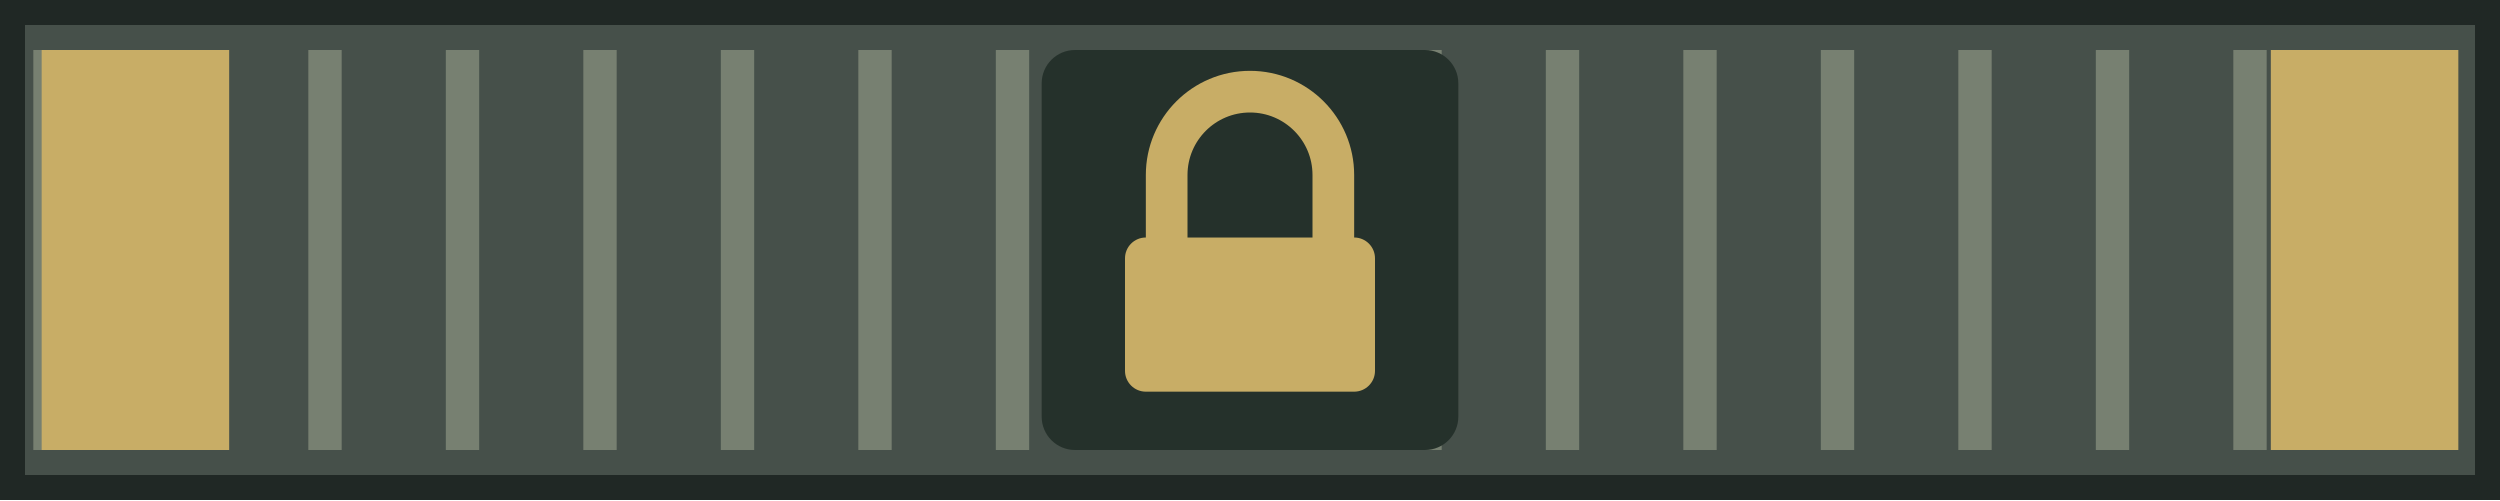
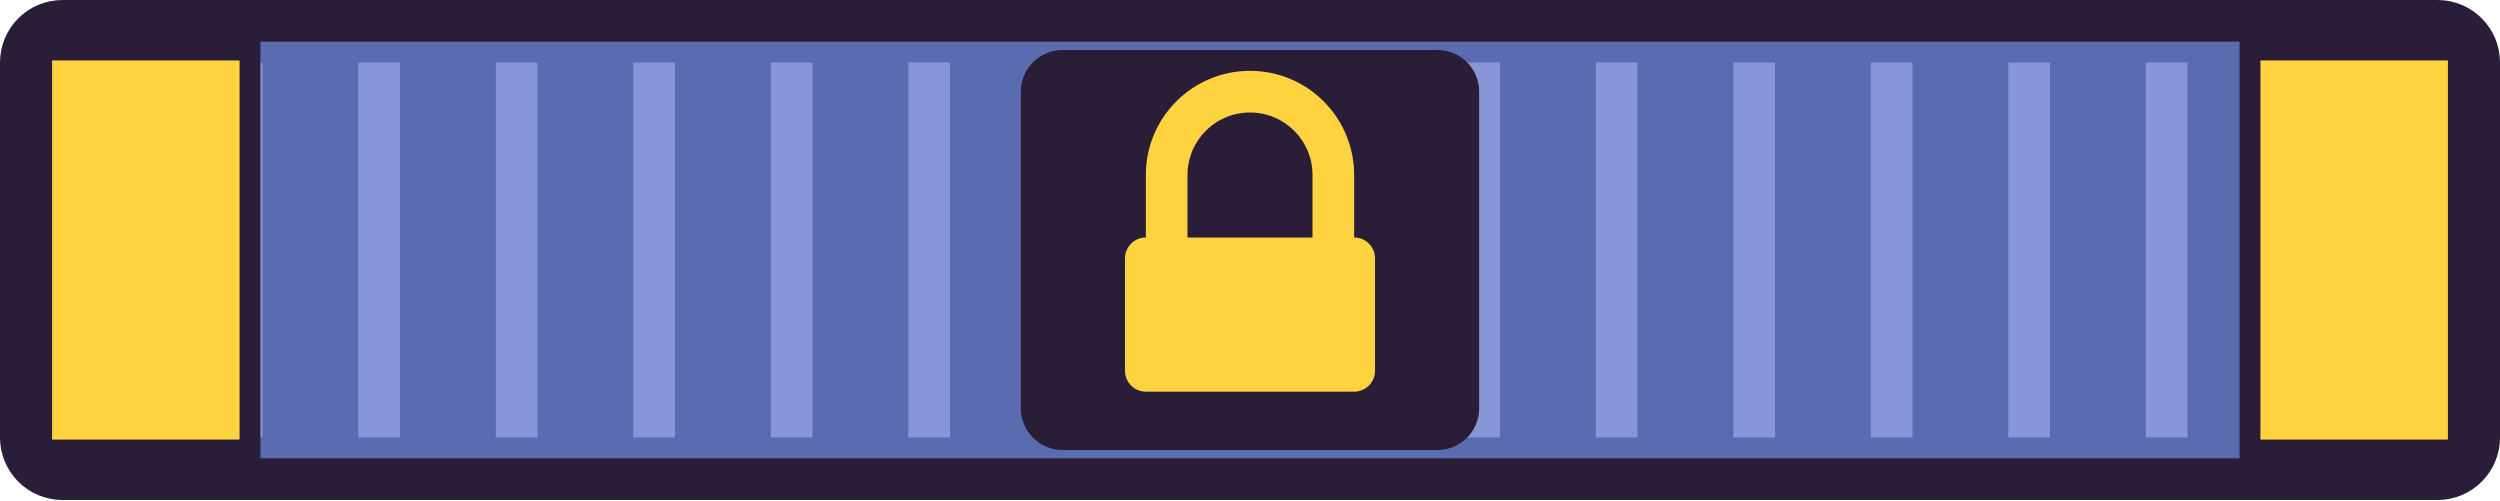
<svg xmlns="http://www.w3.org/2000/svg" width="192" height="38.4" viewBox="0 0 6 1.2">
-   <rect x="0.03" y="0.03" width="5.94" height="1.14" fill="#46504a" stroke="#202825" stroke-width=".06" />
-   <path d="M0.12 0.12L0.12 1.08" fill="none" stroke="#778071" stroke-width="0.08" />
-   <path d="M0.45 0.12L0.45 1.08" fill="none" stroke="#778071" stroke-width="0.08" />
-   <path d="M0.78 0.12L0.78 1.08" fill="none" stroke="#778071" stroke-width="0.08" />
-   <path d="M1.11 0.12L1.11 1.08" fill="none" stroke="#778071" stroke-width="0.08" />
-   <path d="M1.44 0.12L1.44 1.08" fill="none" stroke="#778071" stroke-width="0.08" />
-   <path d="M1.77 0.12L1.77 1.08" fill="none" stroke="#778071" stroke-width="0.08" />
-   <path d="M2.1 0.12L2.1 1.08" fill="none" stroke="#778071" stroke-width="0.08" />
-   <path d="M2.43 0.12L2.43 1.08" fill="none" stroke="#778071" stroke-width="0.08" />
-   <path d="M2.76 0.12L2.76 1.08" fill="none" stroke="#778071" stroke-width="0.08" />
-   <path d="M3.09 0.12L3.09 1.08" fill="none" stroke="#778071" stroke-width="0.08" />
-   <path d="M3.42 0.12L3.42 1.08" fill="none" stroke="#778071" stroke-width="0.08" />
-   <path d="M3.75 0.12L3.75 1.08" fill="none" stroke="#778071" stroke-width="0.08" />
-   <path d="M4.08 0.12L4.08 1.08" fill="none" stroke="#778071" stroke-width="0.08" />
-   <path d="M4.41 0.12L4.41 1.08" fill="none" stroke="#778071" stroke-width="0.08" />
-   <path d="M4.74 0.12L4.74 1.08" fill="none" stroke="#778071" stroke-width="0.08" />
-   <path d="M5.07 0.12L5.07 1.08" fill="none" stroke="#778071" stroke-width="0.08" />
-   <path d="M5.4 0.12L5.4 1.08" fill="none" stroke="#778071" stroke-width="0.08" />
-   <path d="M5.73 0.12L5.73 1.08" fill="none" stroke="#778071" stroke-width="0.08" />
-   <rect x="0.1" y="0.12" width="0.45" height="0.96" fill="#c8ad66" />
-   <rect x="5.45" y="0.12" width="0.45" height="0.96" fill="#c8ad66" />
-   <rect x="2.5" y="0.12" width="1" height="0.96" fill="#25312b" rx=".08" />
-   <path d="M2.8 .61V.42a.2 .2 0 0 1 .4 0v.19" fill="none" stroke="#c8ad66" stroke-width=".1" />
-   <rect x="2.7" y="0.57" width="0.6" height="0.37" fill="#c8ad66" rx=".05" />
+   <rect x="0.05" y="0.05" width="5.9" height="1.1" fill="#5b6bb0" rx=".1" stroke="#2a1d38" stroke-width=".1" />
+   <path d="M0.25 0.15L0.25 1.05" fill="none" stroke="#8796d6" stroke-width="0.1" />
+   <path d="M0.58 0.15L0.58 1.05" fill="none" stroke="#8796d6" stroke-width="0.1" />
+   <path d="M0.91 0.15L0.91 1.05" fill="none" stroke="#8796d6" stroke-width="0.1" />
+   <path d="M1.24 0.15L1.24 1.05" fill="none" stroke="#8796d6" stroke-width="0.1" />
+   <path d="M1.57 0.15L1.57 1.05" fill="none" stroke="#8796d6" stroke-width="0.1" />
+   <path d="M1.9 0.15L1.9 1.05" fill="none" stroke="#8796d6" stroke-width="0.1" />
+   <path d="M2.23 0.15L2.23 1.05" fill="none" stroke="#8796d6" stroke-width="0.1" />
+   <path d="M2.56 0.15L2.56 1.05" fill="none" stroke="#8796d6" stroke-width="0.1" />
+   <path d="M2.89 0.15L2.89 1.05" fill="none" stroke="#8796d6" stroke-width="0.1" />
+   <path d="M3.22 0.15L3.22 1.05" fill="none" stroke="#8796d6" stroke-width="0.1" />
+   <path d="M3.55 0.15L3.55 1.05" fill="none" stroke="#8796d6" stroke-width="0.1" />
+   <path d="M3.88 0.15L3.88 1.05" fill="none" stroke="#8796d6" stroke-width="0.1" />
+   <path d="M4.21 0.15L4.21 1.05" fill="none" stroke="#8796d6" stroke-width="0.1" />
+   <path d="M4.54 0.15L4.54 1.05" fill="none" stroke="#8796d6" stroke-width="0.1" />
+   <path d="M4.87 0.15L4.87 1.05" fill="none" stroke="#8796d6" stroke-width="0.1" />
+   <path d="M5.2 0.15L5.2 1.05" fill="none" stroke="#8796d6" stroke-width="0.1" />
+   <path d="M5.53 0.15L5.53 1.05" fill="none" stroke="#8796d6" stroke-width="0.1" />
+   <rect x="0.1" y="0.12" width="0.5" height="0.96" fill="#ffd23f" stroke="#2a1d38" stroke-width=".05" />
+   <rect x="5.4" y="0.12" width="0.5" height="0.96" fill="#ffd23f" stroke="#2a1d38" stroke-width=".05" />
+   <rect x="2.45" y="0.12" width="1.1" height="0.96" fill="#2a1d38" rx=".1" />
+   <path d="M2.8 .61V.42a.2 .2 0 0 1 .4 0v.19" fill="none" stroke="#ffd23f" stroke-width=".1" />
+   <rect x="2.7" y="0.57" width="0.6" height="0.37" fill="#ffd23f" rx=".05" />
</svg>
